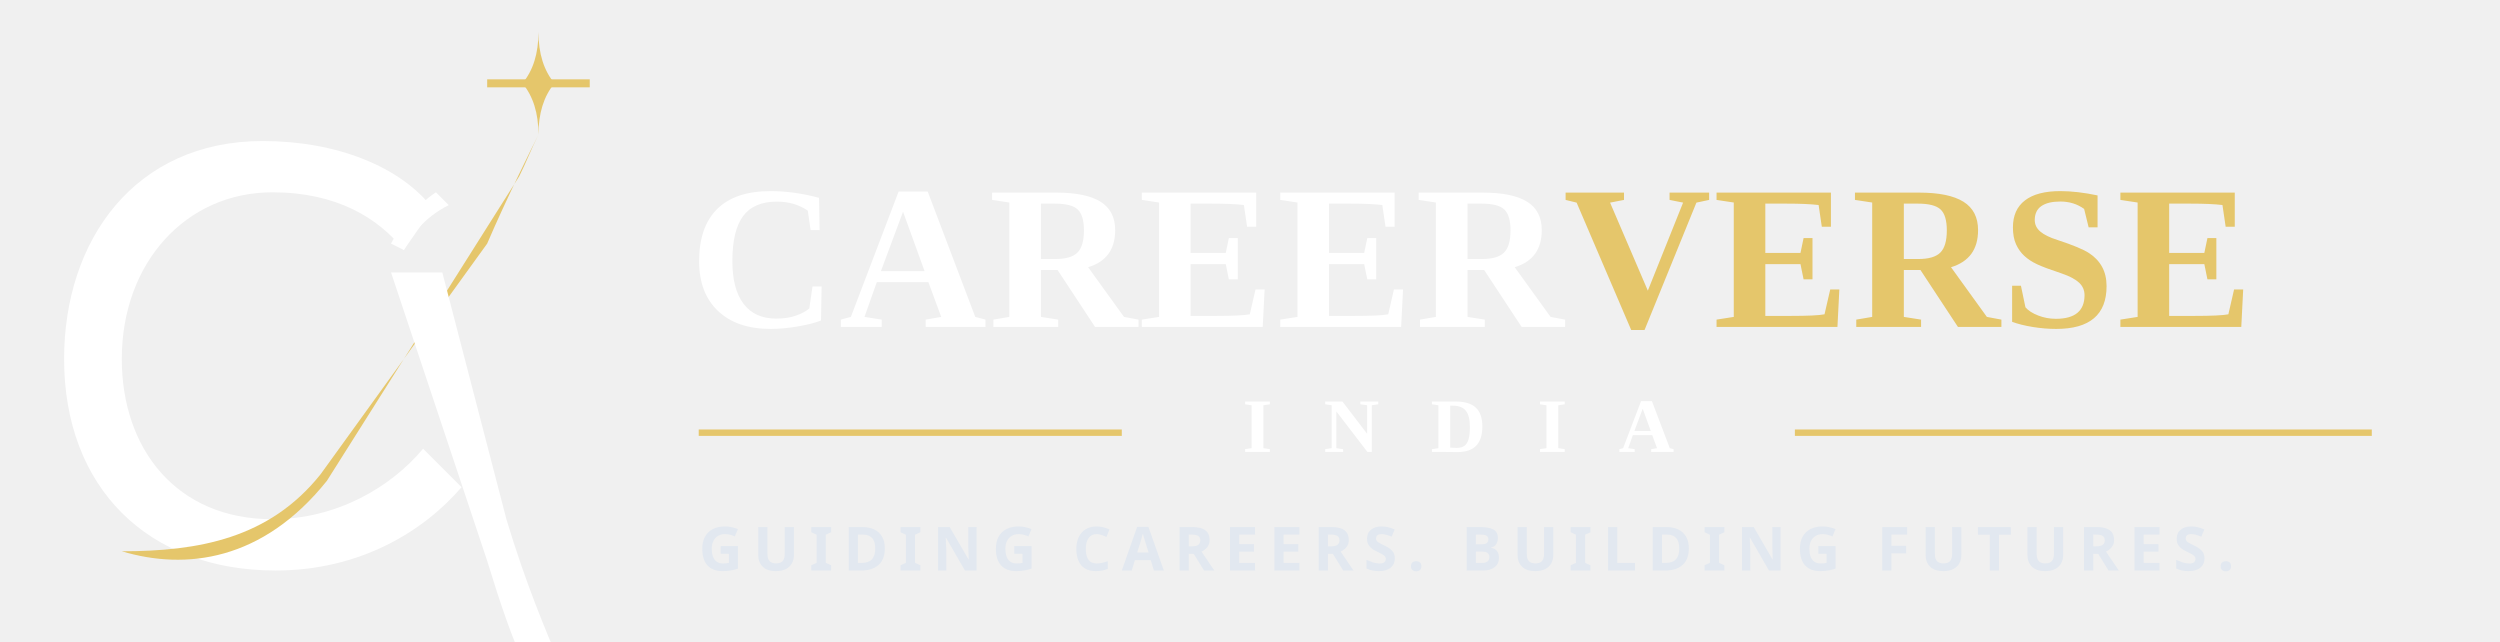
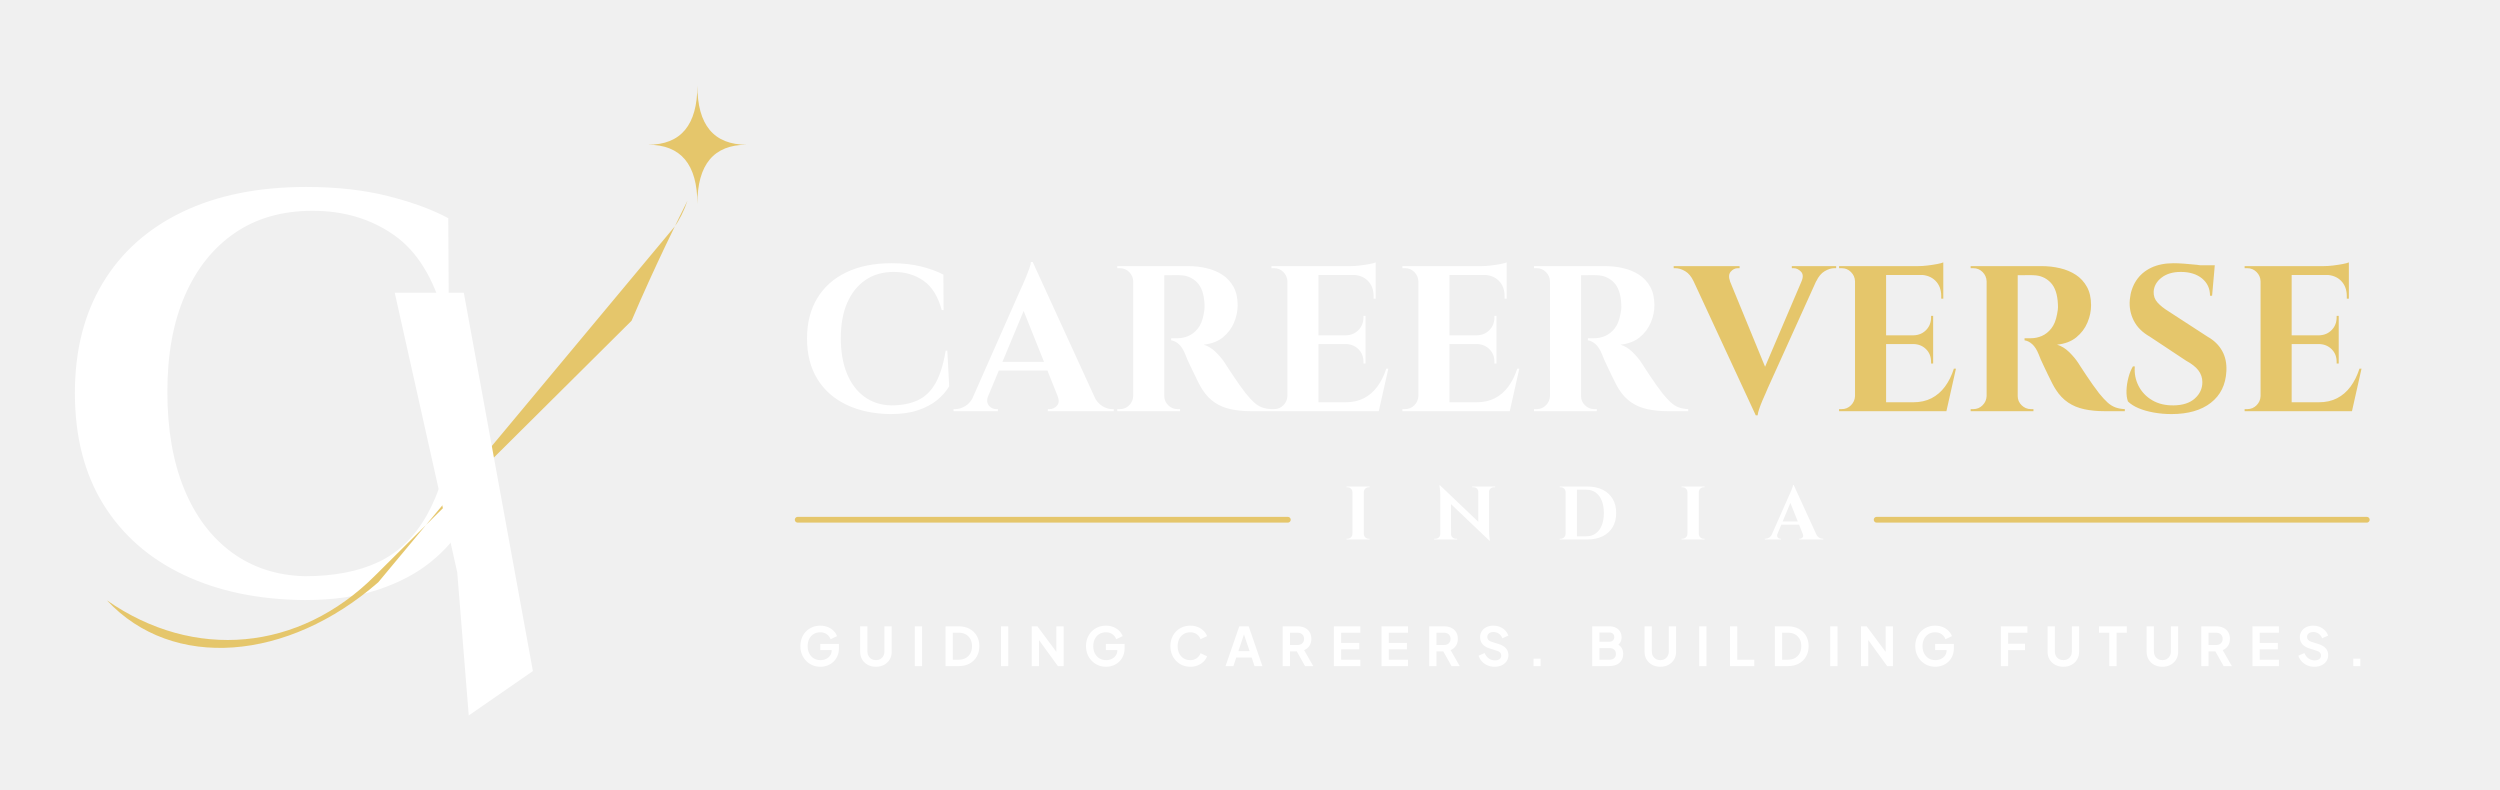
- <svg xmlns="http://www.w3.org/2000/svg" viewBox="0 0 780 200" fill="none">
-   <g transform="translate(10, 10)">
-     <path d="M 125 55 C 115 42, 95 34, 72 34 C 32 34, 10 65, 10 102 C 10 142, 36 168, 76 168 C 102 168, 122 156, 134 142 L 122 130 C 112 142, 95 152, 75 152 C 45 152, 28 130, 28 102 C 28 72, 48 50, 75 50 C 95 50, 108 58, 116 68 Z" fill="#FFFFFF" />
-     <path d="M 116 68 C 118 64, 122 58, 130 54 L 126 50 C 120 54, 115 60, 112 66 Z" fill="#FFFFFF" />
-     <path d="M 28 162 C 48 168, 72 165, 92 140 L 152 45 C 154 41, 156 36, 158 32 C 156 36, 148 52, 142 66 L 90 138 C 74 158, 52 162, 28 162 Z" fill="#E5C66B" />
-     <path d="M 112 75 L 142 165 C 146 178, 150 190, 154 198 L 165 198 C 160 186, 154 172, 148 152 L 128 75 Z" fill="#FFFFFF" />
-     <path d="M 158 32 Q 158 22 163 16 Q 158 10 158 0 Q 158 10 153 16 Q 158 22 158 32 Z" fill="#E5C66B" />
-     <path d="M 142 16 Q 152 16 158 16 Q 164 16 174 16 Q 164 16 158 16 Q 152 16 142 16 Z" stroke="#E5C66B" stroke-width="2.5" stroke-linecap="round" />
+ <svg xmlns="http://www.w3.org/2000/svg" viewBox="0 0 1520 480" width="100%" height="100%" fill="none">
+   <g id="cv-monogram">
+     <path d="M276.33 259.26L279.09 259.26L282.20 318.60Q274.61 331.37 261.84 341.71Q249.08 352.06 230.10 358.45Q211.13 364.83 185.25 364.83Q143.16 364.49 111.59 349.48Q80.03 334.47 62.78 306.52Q45.53 278.58 45.53 238.90Q45.53 200.26 62.43 172.15Q79.34 144.03 110.90 128.85Q142.47 113.67 186.29 113.67Q213.89 113.67 235.79 119.19Q257.70 124.71 272.54 132.64L272.88 191.64L269.78 191.64Q260.46 157.48 239.42 142.82Q218.37 128.16 190.08 128.16Q162.48 128.16 142.81 141.61Q123.15 155.07 112.46 179.56Q101.76 204.06 101.76 238.21Q101.76 272.37 111.94 297.21Q122.12 322.05 140.92 335.85Q159.72 349.65 185.25 350.34Q211.82 350.34 230.10 341.71Q248.39 333.09 259.60 313.08Q270.81 293.07 276.33 259.26" fill="#FFFFFF" />
+     <path d="M 65 365 C 105 408 175 402 230 354 L 410 138 C 413 134 416 128 418 122 C 414 130 398 162 384 195 L 228 350 C 182 396 118 402 65 365 Z" fill="#E5C66B" />
+     <path d="M 240 178 L 278 348 L 285 435 L 324 408 L 282 178 Z" fill="#FFFFFF" />
+     <path d="M 424 52 Q 424 88 454 88 Q 424 88 424 124 Q 424 88 394 88 Q 424 88 424 52 Z" fill="#E5C66B" />
  </g>
-   <text x="215" y="102" font-family="'Cinzel', 'Playfair Display', 'Times New Roman', serif" font-size="64" font-weight="700" letter-spacing="0.5" fill="#FFFFFF">
-     CAREER<tspan fill="#E5C66B">VERSE</tspan>
-   </text>
-   <line x1="218" y1="135" x2="350" y2="135" stroke="#E5C66B" stroke-width="2" />
-   <text x="455" y="141" text-anchor="middle" font-family="'Cinzel', 'Times New Roman', serif" font-size="24" font-weight="700" letter-spacing="16" fill="#FFFFFF">
-     INDIA
-   </text>
-   <line x1="560" y1="135" x2="740" y2="135" stroke="#E5C66B" stroke-width="2" />
-   <text x="218" y="178" font-family="'Plus Jakarta Sans', 'Outfit', sans-serif" font-size="19" font-weight="700" letter-spacing="3.2" fill="#E2E8F0">
-     GUIDING CAREERS. BUILDING FUTURES.
-   </text>
+   <g id="brand-typography">
+     <path d="M574.96 213.21L575.97 213.21L577.11 234.88Q574.33 239.54 569.67 243.32Q565.01 247.10 558.08 249.43Q551.15 251.76 541.70 251.76Q526.33 251.64 514.80 246.16Q503.27 240.68 496.97 230.47Q490.67 220.26 490.67 205.77Q490.67 191.66 496.84 181.39Q503.02 171.12 514.55 165.58Q526.08 160.04 542.08 160.04Q552.16 160.04 560.16 162.05Q568.16 164.07 573.58 166.97L573.70 188.51L572.57 188.51Q569.17 176.04 561.48 170.68Q553.80 165.33 543.46 165.33Q533.38 165.33 526.20 170.24Q519.02 175.16 515.11 184.10Q511.21 193.05 511.21 205.52Q511.21 218 514.92 227.07Q518.64 236.14 525.51 241.18Q532.38 246.22 541.70 246.47Q551.40 246.47 558.08 243.32Q564.76 240.17 568.85 232.86Q572.95 225.56 574.96 213.21M620.20 183.60L627.88 159.28L669.09 249.24L646.41 249.24L620.20 183.60M591.97 240.80L600.79 240.80Q599.79 243.32 600.42 245.09Q601.05 246.85 602.56 247.79Q604.07 248.74 605.58 248.74L606.72 248.74L606.72 250L579.75 250L579.75 248.74Q579.75 248.74 580.32 248.74Q580.89 248.74 580.89 248.74Q583.78 248.74 586.87 246.91Q589.96 245.09 591.97 240.80M626.75 159.28L627.88 159.28L628.39 174.65L597.14 249.62L587.94 249.62L620.58 175.79Q620.95 175.03 621.90 172.95Q622.84 170.87 623.91 168.23Q624.99 165.58 625.87 163.12Q626.75 160.67 626.75 159.28M604.07 220.01L641.11 220.01L641.11 225.30L604.07 225.30L604.07 220.01M643 240.80L665.05 240.80Q667.20 245.09 670.22 246.91Q673.24 248.74 676.14 248.74Q676.14 248.74 676.65 248.74Q677.15 248.74 677.15 248.74L677.15 250L637.08 250L637.08 248.74L638.22 248.74Q640.74 248.74 642.63 246.66Q644.52 244.58 643 240.80M706.26 161.80L722.51 161.80Q728.18 161.80 733.60 163.06Q739.02 164.32 743.24 167.09Q747.46 169.86 749.98 174.40Q752.50 178.94 752.50 185.61Q752.50 190.91 750.29 196.13Q748.09 201.36 743.55 205.08Q739.02 208.80 731.83 209.55Q735.87 210.81 739.20 214.09Q742.54 217.37 744.69 220.64Q744.81 220.89 746.13 222.91Q747.46 224.93 749.41 227.89Q751.36 230.85 753.51 233.87Q755.65 236.90 757.41 239.16Q760.18 242.57 762.45 244.65Q764.72 246.72 767.24 247.67Q769.76 248.61 773.04 248.74L773.04 250L760.69 250Q753.88 250 748.34 248.80Q742.80 247.61 738.51 244.71Q734.23 241.81 731.08 236.90Q730.07 235.38 728.87 233.05Q727.68 230.72 726.42 228.08Q725.16 225.43 723.96 222.97Q722.76 220.52 721.88 218.50Q721 216.48 720.62 215.35Q718.98 211.32 716.78 209.30Q714.57 207.29 712.05 206.91L712.05 205.65Q712.43 205.65 713.56 205.65Q714.70 205.65 715.96 205.65Q719.36 205.65 722.57 204.26Q725.79 202.88 728.31 199.73Q730.83 196.58 731.83 191.03Q732.09 189.90 732.27 188.39Q732.46 186.87 732.34 184.98Q731.96 175.91 727.80 171.69Q723.64 167.47 717.47 167.34Q715.71 167.22 713.63 167.28Q711.55 167.34 709.85 167.34Q708.15 167.34 707.52 167.34Q707.52 167.22 707.20 165.89Q706.89 164.57 706.57 163.19Q706.26 161.80 706.26 161.80M688.99 161.80L707.89 161.80L707.89 250L688.99 250L688.99 161.80M688.99 240.80L689.37 240.80L689.37 250L679.29 250L679.29 248.74Q679.42 248.74 680.11 248.74Q680.80 248.74 680.93 248.74Q684.21 248.74 686.54 246.41Q688.87 244.08 688.99 240.80M689.37 161.80L689.37 171L688.99 171Q688.87 167.72 686.54 165.39Q684.21 163.06 680.93 163.06Q680.80 163.06 680.11 163.06Q679.42 163.06 679.29 163.06L679.29 161.80L689.37 161.80M707.52 250L707.52 240.80L707.89 240.80Q707.89 244.08 710.29 246.41Q712.68 248.74 715.96 248.74Q716.21 248.74 716.84 248.74Q717.47 248.74 717.47 248.74L717.47 250L707.52 250M782.74 161.80L801.64 161.80L801.64 250L782.74 250L782.74 161.80M801.26 244.58L834.90 244.58L837.93 250L801.26 250L801.26 244.58M801.26 203.88L830.24 203.88L830.24 209.18L801.26 209.18L801.26 203.88M801.26 161.80L836.41 161.80L836.41 167.22L801.26 167.22L801.26 161.80M842.84 224.17L844.10 224.17L838.30 250L813.61 250L818.14 244.58Q824.44 244.58 829.23 242.13Q834.02 239.67 837.42 235.07Q840.82 230.47 842.84 224.17M818.27 208.92L830.24 208.92L830.24 221.02L828.98 221.02L828.98 220.01Q828.98 215.35 825.96 212.33Q822.93 209.30 818.27 209.18L818.27 208.92M828.98 192.04L830.24 192.04L830.24 204.14L818.27 204.14L818.27 203.88Q822.93 203.76 825.96 200.67Q828.98 197.58 828.98 192.92L828.98 192.04M822.30 166.84L836.41 166.84L836.41 181.58L835.15 181.58L835.15 180.07Q835.15 174.27 831.69 170.75Q828.22 167.22 822.30 167.09L822.30 166.84M836.41 159.53L836.41 163.19L821.04 161.80Q823.81 161.80 826.90 161.42Q829.99 161.04 832.63 160.54Q835.28 160.04 836.41 159.53M782.74 240.80L783.12 240.80L783.12 250L773.04 250L773.04 248.74Q773.04 248.74 773.85 248.74Q774.67 248.74 774.67 248.74Q777.95 248.74 780.28 246.41Q782.61 244.08 782.74 240.80M783.12 161.80L783.12 171L782.74 171Q782.61 167.72 780.28 165.39Q777.95 163.06 774.67 163.06Q774.67 163.06 773.85 163.06Q773.04 163.06 773.04 163.06L773.04 161.80L783.12 161.80M862.37 161.80L881.27 161.80L881.27 250L862.37 250L862.37 161.80M880.89 244.58L914.53 244.58L917.56 250L880.89 250L880.89 244.58M880.89 203.88L909.87 203.88L909.87 209.18L880.89 209.18L880.89 203.88M880.89 161.80L916.05 161.80L916.05 167.22L880.89 167.22L880.89 161.80M922.47 224.17L923.73 224.17L917.94 250L893.24 250L897.78 244.58Q904.08 244.58 908.86 242.13Q913.65 239.67 917.05 235.07Q920.46 230.47 922.47 224.17M897.90 208.92L909.87 208.92L909.87 221.02L908.61 221.02L908.61 220.01Q908.61 215.35 905.59 212.33Q902.56 209.30 897.90 209.18L897.90 208.92M908.61 192.04L909.87 192.04L909.87 204.14L897.90 204.14L897.90 203.88Q902.56 203.76 905.59 200.67Q908.61 197.58 908.61 192.92L908.61 192.04M901.93 166.84L916.05 166.84L916.05 181.58L914.79 181.58L914.79 180.07Q914.79 174.27 911.32 170.75Q907.86 167.22 901.93 167.09L901.93 166.84M916.05 159.53L916.05 163.19L900.67 161.80Q903.45 161.80 906.53 161.42Q909.62 161.04 912.27 160.54Q914.91 160.04 916.05 159.53M862.37 240.80L862.75 240.80L862.75 250L852.67 250L852.67 248.74Q852.67 248.74 853.49 248.74Q854.31 248.74 854.31 248.74Q857.58 248.74 859.91 246.41Q862.24 244.08 862.37 240.80M862.75 161.80L862.75 171L862.37 171Q862.24 167.72 859.91 165.39Q857.58 163.06 854.31 163.06Q854.31 163.06 853.49 163.06Q852.67 163.06 852.67 163.06L852.67 161.80L862.75 161.80M959.64 161.80L975.90 161.80Q981.57 161.80 986.98 163.06Q992.40 164.32 996.62 167.09Q1000.84 169.86 1003.36 174.40Q1005.88 178.94 1005.88 185.61Q1005.88 190.91 1003.68 196.13Q1001.47 201.36 996.94 205.08Q992.40 208.80 985.22 209.55Q989.25 210.81 992.59 214.09Q995.93 217.37 998.07 220.64Q998.20 220.89 999.52 222.91Q1000.84 224.93 1002.80 227.89Q1004.75 230.85 1006.89 233.87Q1009.03 236.90 1010.80 239.16Q1013.57 242.57 1015.84 244.65Q1018.11 246.72 1020.63 247.67Q1023.15 248.61 1026.42 248.74L1026.42 250L1014.07 250Q1007.27 250 1001.73 248.80Q996.18 247.61 991.90 244.71Q987.61 241.81 984.46 236.90Q983.46 235.38 982.26 233.05Q981.06 230.72 979.80 228.08Q978.54 225.43 977.35 222.97Q976.15 220.52 975.27 218.50Q974.38 216.48 974.01 215.35Q972.37 211.32 970.16 209.30Q967.96 207.29 965.44 206.91L965.44 205.65Q965.82 205.65 966.95 205.65Q968.08 205.65 969.34 205.65Q972.75 205.65 975.96 204.26Q979.17 202.88 981.69 199.73Q984.21 196.58 985.22 191.03Q985.47 189.90 985.66 188.39Q985.85 186.87 985.72 184.98Q985.35 175.91 981.19 171.69Q977.03 167.47 970.86 167.34Q969.09 167.22 967.01 167.28Q964.93 167.34 963.23 167.34Q961.53 167.34 960.90 167.34Q960.90 167.22 960.59 165.89Q960.27 164.57 959.96 163.19Q959.64 161.80 959.64 161.80M942.38 161.80L961.28 161.80L961.28 250L942.38 250L942.38 161.80M942.38 240.80L942.76 240.80L942.76 250L932.68 250L932.68 248.74Q932.80 248.74 933.50 248.74Q934.19 248.74 934.32 248.74Q937.59 248.74 939.92 246.41Q942.25 244.08 942.38 240.80M942.76 161.80L942.76 171L942.38 171Q942.25 167.72 939.92 165.39Q937.59 163.06 934.32 163.06Q934.19 163.06 933.50 163.06Q932.80 163.06 932.68 163.06L932.68 161.80L942.76 161.80M960.90 250L960.90 240.80L961.28 240.80Q961.28 244.08 963.67 246.41Q966.07 248.74 969.34 248.74Q969.60 248.74 970.23 248.74Q970.86 248.74 970.86 248.74L970.86 250" fill="#FFFFFF" />
+     <path d="M1075.31 228.20L1067.50 252.52L1025.79 162.56L1048.35 162.56L1075.31 228.20M1068.63 252.52L1067.50 252.52L1067.12 237.15L1099.12 162.18L1108.20 162.18L1074.81 236.01Q1074.55 236.77 1073.61 238.85Q1072.66 240.93 1071.53 243.57Q1070.40 246.22 1069.58 248.68Q1068.76 251.13 1068.63 252.52M1104.29 171L1095.34 171Q1096.98 167.22 1094.97 165.14Q1092.95 163.06 1090.56 163.06L1089.42 163.06L1089.42 161.80L1116.39 161.80L1116.39 163.06Q1116.39 163.06 1115.82 163.06Q1115.25 163.06 1115.25 163.06Q1112.48 163.06 1109.39 164.89Q1106.31 166.71 1104.29 171M1051.87 171L1029.70 171Q1027.68 166.71 1024.60 164.89Q1021.51 163.06 1018.61 163.06Q1018.61 163.06 1018.11 163.06Q1017.60 163.06 1017.60 163.06L1017.60 161.80L1057.67 161.80L1057.67 163.06L1056.54 163.06Q1054.14 163.06 1052.32 165.14Q1050.49 167.22 1051.87 171M1127.85 161.80L1146.75 161.80L1146.75 250L1127.85 250L1127.85 161.80M1146.37 244.58L1180.02 244.58L1183.04 250L1146.37 250L1146.37 244.58M1146.37 203.88L1175.35 203.88L1175.35 209.18L1146.37 209.18L1146.37 203.88M1146.37 161.80L1181.53 161.80L1181.53 167.22L1146.37 167.22L1146.37 161.80M1187.95 224.17L1189.21 224.17L1183.42 250L1158.72 250L1163.26 244.58Q1169.56 244.58 1174.35 242.13Q1179.13 239.67 1182.54 235.07Q1185.94 230.47 1187.95 224.17M1163.38 208.92L1175.35 208.92L1175.35 221.02L1174.09 221.02L1174.09 220.01Q1174.09 215.35 1171.07 212.33Q1168.05 209.30 1163.38 209.18L1163.38 208.92M1174.09 192.04L1175.35 192.04L1175.35 204.14L1163.38 204.14L1163.38 203.88Q1168.05 203.76 1171.07 200.67Q1174.09 197.58 1174.09 192.92L1174.09 192.04M1167.42 166.84L1181.53 166.84L1181.53 181.58L1180.27 181.58L1180.27 180.07Q1180.27 174.27 1176.80 170.75Q1173.34 167.22 1167.42 167.09L1167.42 166.84M1181.53 159.53L1181.53 163.19L1166.16 161.80Q1168.93 161.80 1172.01 161.42Q1175.10 161.04 1177.75 160.54Q1180.39 160.04 1181.53 159.53M1127.85 240.80L1128.23 240.80L1128.23 250L1118.15 250L1118.15 248.74Q1118.15 248.74 1118.97 248.74Q1119.79 248.74 1119.79 248.74Q1123.06 248.74 1125.39 246.41Q1127.73 244.08 1127.85 240.80M1128.23 161.80L1128.23 171L1127.85 171Q1127.73 167.72 1125.39 165.39Q1123.06 163.06 1119.79 163.06Q1119.79 163.06 1118.97 163.06Q1118.15 163.06 1118.15 163.06L1118.15 161.80L1128.23 161.80M1225.12 161.80L1241.38 161.80Q1247.05 161.80 1252.47 163.06Q1257.88 164.32 1262.11 167.09Q1266.33 169.86 1268.85 174.40Q1271.37 178.94 1271.37 185.61Q1271.37 190.91 1269.16 196.13Q1266.96 201.36 1262.42 205.08Q1257.88 208.80 1250.70 209.55Q1254.73 210.81 1258.07 214.09Q1261.41 217.37 1263.55 220.64Q1263.68 220.89 1265 222.91Q1266.33 224.93 1268.28 227.89Q1270.23 230.85 1272.37 233.87Q1274.52 236.90 1276.28 239.16Q1279.05 242.57 1281.32 244.65Q1283.59 246.72 1286.11 247.67Q1288.63 248.61 1291.90 248.74L1291.90 250L1279.56 250Q1272.75 250 1267.21 248.80Q1261.66 247.61 1257.38 244.71Q1253.10 241.81 1249.95 236.90Q1248.94 235.38 1247.74 233.05Q1246.54 230.72 1245.28 228.08Q1244.02 225.43 1242.83 222.97Q1241.63 220.52 1240.75 218.50Q1239.87 216.48 1239.49 215.35Q1237.85 211.32 1235.64 209.30Q1233.44 207.29 1230.92 206.91L1230.92 205.65Q1231.30 205.65 1232.43 205.65Q1233.57 205.65 1234.83 205.65Q1238.23 205.65 1241.44 204.26Q1244.65 202.88 1247.17 199.73Q1249.69 196.58 1250.70 191.03Q1250.95 189.90 1251.14 188.39Q1251.33 186.87 1251.21 184.98Q1250.83 175.91 1246.67 171.69Q1242.51 167.47 1236.34 167.34Q1234.57 167.22 1232.50 167.28Q1230.42 167.34 1228.71 167.34Q1227.01 167.34 1226.38 167.34Q1226.38 167.22 1226.07 165.89Q1225.75 164.57 1225.44 163.19Q1225.12 161.80 1225.12 161.80M1207.86 161.80L1226.76 161.80L1226.76 250L1207.86 250L1207.86 161.80M1207.86 240.80L1208.24 240.80L1208.24 250L1198.16 250L1198.16 248.74Q1198.29 248.74 1198.98 248.74Q1199.67 248.74 1199.80 248.74Q1203.07 248.74 1205.40 246.41Q1207.74 244.08 1207.86 240.80M1208.24 161.80L1208.24 171L1207.86 171Q1207.74 167.72 1205.40 165.39Q1203.07 163.06 1199.80 163.06Q1199.67 163.06 1198.98 163.06Q1198.29 163.06 1198.16 163.06L1198.16 161.80L1208.24 161.80M1226.38 250L1226.38 240.80L1226.76 240.80Q1226.76 244.08 1229.16 246.41Q1231.55 248.74 1234.83 248.74Q1235.08 248.74 1235.71 248.74Q1236.34 248.74 1236.34 248.74L1236.34 250L1226.38 250M1321.51 160.04Q1324.03 160.04 1327.75 160.29Q1331.47 160.54 1335.44 160.98Q1339.41 161.42 1342.37 161.86Q1345.33 162.30 1346.46 162.81L1344.95 179.82L1343.69 179.82Q1343.69 173.27 1338.84 169.30Q1333.99 165.33 1325.92 165.33Q1318.62 165.33 1314.14 168.86Q1309.67 172.38 1309.42 177.42Q1309.29 181.20 1311.81 183.98Q1314.33 186.75 1318.24 189.14L1342.30 204.77Q1348.10 208.04 1351.06 213.33Q1354.02 218.63 1353.64 225.68Q1353.01 238.03 1344.19 244.90Q1335.37 251.76 1320.25 251.76Q1314.71 251.76 1309.48 250.82Q1304.25 249.87 1300.22 248.17Q1296.19 246.47 1293.79 244.08Q1292.79 241.31 1292.91 237.40Q1293.04 233.49 1294.11 229.46Q1295.18 225.43 1296.82 222.78L1297.95 222.78Q1297.45 229.21 1300.28 234.69Q1303.12 240.17 1308.60 243.38Q1314.08 246.60 1321.64 246.47Q1329.96 246.35 1334.49 242.25Q1339.03 238.16 1339.03 232.36Q1339.03 228.45 1336.70 225.30Q1334.37 222.15 1329.07 219.26L1307.02 204.64Q1300.35 200.86 1297.32 194.94Q1294.30 189.02 1294.93 182.09Q1295.56 175.53 1298.83 170.56Q1302.11 165.58 1307.84 162.81Q1313.58 160.04 1321.51 160.04M1331.47 161.30L1346.59 161.30L1346.34 163.94L1331.47 163.94L1331.47 161.30M1374.43 161.80L1393.33 161.80L1393.33 250L1374.43 250L1374.43 161.80M1392.96 244.58L1426.60 244.58L1429.62 250L1392.96 250L1392.96 244.58M1392.96 203.88L1421.94 203.88L1421.94 209.18L1392.96 209.18L1392.96 203.88M1392.96 161.80L1428.11 161.80L1428.11 167.22L1392.96 167.22L1392.96 161.80M1434.54 224.17L1435.80 224.17L1430 250L1405.30 250L1409.84 244.58Q1416.14 244.58 1420.93 242.13Q1425.72 239.67 1429.12 235.07Q1432.52 230.47 1434.54 224.17M1409.97 208.92L1421.94 208.92L1421.94 221.02L1420.68 221.02L1420.68 220.01Q1420.68 215.35 1417.65 212.33Q1414.63 209.30 1409.97 209.18L1409.97 208.92M1420.68 192.04L1421.94 192.04L1421.94 204.14L1409.97 204.14L1409.97 203.88Q1414.63 203.76 1417.65 200.67Q1420.68 197.58 1420.68 192.92L1420.68 192.04M1414 166.84L1428.11 166.84L1428.11 181.58L1426.85 181.58L1426.85 180.07Q1426.85 174.27 1423.38 170.75Q1419.92 167.22 1414 167.09L1414 166.84M1428.11 159.53L1428.11 163.19L1412.74 161.80Q1415.51 161.80 1418.60 161.42Q1421.68 161.04 1424.33 160.54Q1426.98 160.04 1428.11 159.53M1374.43 240.80L1374.81 240.80L1374.81 250L1364.73 250L1364.73 248.74Q1364.73 248.74 1365.55 248.74Q1366.37 248.74 1366.37 248.74Q1369.65 248.74 1371.98 246.41Q1374.31 244.08 1374.43 240.80M1374.81 161.80L1374.81 171L1374.43 171Q1374.31 167.72 1371.98 165.39Q1369.65 163.06 1366.37 163.06Q1366.37 163.06 1365.55 163.06Q1364.73 163.06 1364.73 163.06L1364.73 161.80" fill="#E5C66B" />
+     <line x1="485" y1="316" x2="783" y2="316" stroke="#E5C66B" stroke-width="3.5" stroke-linecap="round" />
+     <path d="M822.28 295.80L829.18 295.80L829.18 328L822.28 328L822.28 295.80M822.28 324.64L822.42 324.64L822.42 328L818.74 328L818.74 327.54Q818.74 327.54 819.04 327.54Q819.33 327.54 819.33 327.54Q820.53 327.54 821.38 326.69Q822.23 325.84 822.28 324.64M822.42 295.80L822.42 299.16L822.28 299.16Q822.23 297.96 821.38 297.11Q820.53 296.26 819.33 296.26Q819.33 296.26 819.04 296.26Q818.74 296.26 818.74 296.26L818.74 295.80L822.42 295.80M829.04 328L829.04 324.64L829.18 324.64Q829.22 325.84 830.08 326.69Q830.93 327.54 832.12 327.54Q832.12 327.54 832.40 327.54Q832.67 327.54 832.72 327.54L832.72 328L829.04 328M829.18 299.16L829.04 299.16L829.04 295.80L832.72 295.80L832.72 296.26Q832.67 296.26 832.40 296.26Q832.12 296.26 832.12 296.26Q830.93 296.26 830.08 297.11Q829.22 297.96 829.18 299.16M876.13 300.72L875.57 295.11L904.92 323.08L905.47 328.64L876.13 300.72M875.67 324.73L875.80 324.73L875.80 328L871.99 328L871.99 327.54Q871.99 327.54 872.40 327.54Q872.81 327.54 872.86 327.54Q874.01 327.54 874.84 326.71Q875.67 325.88 875.67 324.73M882.11 324.73L882.24 324.73Q882.24 325.88 883.07 326.71Q883.90 327.54 885.05 327.54Q885.10 327.54 885.51 327.54Q885.92 327.54 885.92 327.54L885.92 328L882.11 328L882.11 324.73M875.11 295.11L875.57 295.11L882.20 302.15L882.24 328L875.67 328L875.67 300.86Q875.67 298.28 875.39 296.70Q875.11 295.11 875.11 295.11M898.80 295.80L905.34 295.80L905.34 322.76Q905.34 324.46 905.47 325.81Q905.61 327.17 905.75 327.91Q905.89 328.64 905.89 328.64L905.47 328.64L898.80 321.19L898.80 295.80M905.20 295.80L909.02 295.80L909.02 296.26Q909.02 296.26 908.60 296.26Q908.19 296.26 908.19 296.26Q907.04 296.26 906.21 297.06Q905.38 297.87 905.34 299.07L905.20 299.07L905.20 295.80M895.08 296.26L895.08 295.80L898.90 295.80L898.90 299.07L898.80 299.07Q898.76 297.87 897.95 297.06Q897.15 296.26 895.95 296.26Q895.95 296.26 895.54 296.26Q895.12 296.26 895.08 296.26M953.57 295.80L965.03 295.80Q970.45 295.80 974.41 297.75Q978.37 299.71 980.51 303.32Q982.64 306.93 982.64 311.90Q982.64 316.87 980.51 320.48Q978.37 324.09 974.41 326.05Q970.45 328 965.03 328L954.08 328L954.03 326.07Q955.37 326.07 956.82 326.07Q958.26 326.07 959.64 326.07Q961.02 326.07 962.11 326.07Q963.19 326.07 963.83 326.07Q964.47 326.07 964.47 326.07Q967.79 326.07 970.18 324.34Q972.57 322.62 973.86 319.44Q975.15 316.27 975.15 311.90Q975.15 307.53 973.86 304.36Q972.57 301.18 970.18 299.46Q967.79 297.73 964.47 297.73Q964.47 297.73 963.81 297.73Q963.14 297.73 961.99 297.73Q960.84 297.73 959.41 297.73Q957.99 297.73 956.47 297.73Q954.95 297.73 953.57 297.73L953.57 295.80M951.87 295.80L958.77 295.80L958.77 328L951.87 328L951.87 295.80M951.87 324.64L952.01 324.64L952.01 328L948.33 328L948.33 327.54Q948.33 327.54 948.63 327.54Q948.93 327.54 948.93 327.54Q950.12 327.54 950.97 326.69Q951.82 325.84 951.87 324.64M952.01 295.80L952.01 299.16L951.87 299.16Q951.87 297.96 951 297.11Q950.12 296.26 948.93 296.26Q948.93 296.26 948.65 296.26Q948.37 296.26 948.37 296.26L948.33 295.80L952.01 295.80M1025.96 295.80L1032.86 295.80L1032.86 328L1025.96 328L1025.96 295.80M1025.96 324.64L1026.10 324.64L1026.10 328L1022.42 328L1022.42 327.54Q1022.42 327.54 1022.72 327.54Q1023.01 327.54 1023.01 327.54Q1024.21 327.54 1025.06 326.69Q1025.91 325.84 1025.96 324.64M1026.10 295.80L1026.10 299.16L1025.96 299.16Q1025.91 297.96 1025.06 297.11Q1024.21 296.26 1023.01 296.26Q1023.01 296.26 1022.72 296.26Q1022.42 296.26 1022.42 296.26L1022.42 295.80L1026.10 295.80M1032.72 328L1032.72 324.64L1032.86 324.64Q1032.90 325.84 1033.76 326.69Q1034.61 327.54 1035.80 327.54Q1035.80 327.54 1036.08 327.54Q1036.35 327.54 1036.40 327.54L1036.40 328L1032.72 328M1032.86 299.16L1032.72 299.16L1032.72 295.80L1036.40 295.80L1036.40 296.26Q1036.35 296.26 1036.08 296.26Q1035.80 296.26 1035.80 296.26Q1034.61 296.26 1033.76 297.11Q1032.90 297.96 1032.86 299.16M1087.76 303.76L1090.57 294.88L1105.61 327.72L1097.33 327.72L1087.76 303.76M1077.46 324.64L1080.68 324.64Q1080.31 325.56 1080.54 326.21Q1080.77 326.85 1081.32 327.19Q1081.88 327.54 1082.43 327.54L1082.84 327.54L1082.84 328L1073 328L1073 327.54Q1073 327.54 1073.21 327.54Q1073.41 327.54 1073.41 327.54Q1074.47 327.54 1075.60 326.87Q1076.72 326.21 1077.46 324.64M1090.16 294.88L1090.57 294.88L1090.75 300.49L1079.35 327.86L1075.99 327.86L1087.90 300.91Q1088.04 300.63 1088.38 299.87Q1088.73 299.11 1089.12 298.15Q1089.51 297.18 1089.83 296.28Q1090.16 295.39 1090.16 294.88M1081.88 317.05L1095.40 317.05L1095.40 318.98L1081.88 318.98L1081.88 317.05M1096.09 324.64L1104.14 324.64Q1104.92 326.21 1106.03 326.87Q1107.13 327.54 1108.19 327.54Q1108.19 327.54 1108.37 327.54Q1108.56 327.54 1108.56 327.54L1108.56 328L1093.93 328L1093.93 327.54L1094.34 327.54Q1095.26 327.54 1095.95 326.78Q1096.64 326.02 1096.09 324.64" fill="#FFFFFF" />
+     <line x1="1141" y1="316" x2="1439" y2="316" stroke="#E5C66B" stroke-width="3.5" stroke-linecap="round" />
+     <path d="M498.81 405.39Q496.21 405.39 494 404.45Q491.79 403.50 490.13 401.81Q488.48 400.13 487.55 397.85Q486.63 395.57 486.63 392.88Q486.63 390.18 487.52 387.89Q488.41 385.60 490.05 383.92Q491.69 382.25 493.90 381.32Q496.12 380.40 498.71 380.40Q501.31 380.40 503.38 381.27Q505.44 382.15 506.87 383.60Q508.30 385.05 508.92 386.77L504.99 388.65Q504.31 386.77 502.68 385.60Q501.06 384.43 498.71 384.43Q496.44 384.43 494.70 385.50Q492.96 386.57 492 388.46Q491.05 390.34 491.05 392.88Q491.05 395.41 492.04 397.31Q493.03 399.21 494.78 400.29Q496.54 401.36 498.81 401.36Q500.67 401.36 502.23 400.63Q503.79 399.90 504.73 398.55Q505.67 397.20 505.67 395.35L505.67 393.50L507.69 395.25L498.71 395.25L498.71 391.51L510.09 391.51L510.09 393.95Q510.09 396.75 509.15 398.89Q508.20 401.04 506.60 402.48Q504.99 403.93 502.97 404.66Q500.96 405.39 498.81 405.39M532.56 405.39Q529.77 405.39 527.61 404.22Q525.44 403.05 524.21 401Q522.97 398.95 522.97 396.36L522.97 380.79L527.39 380.79L527.39 396.13Q527.39 397.62 528.06 398.82Q528.73 400.03 529.90 400.69Q531.07 401.36 532.56 401.36Q534.09 401.36 535.24 400.69Q536.40 400.03 537.06 398.82Q537.73 397.62 537.73 396.13L537.73 380.79L542.15 380.79L542.15 396.36Q542.15 398.95 540.91 401Q539.68 403.05 537.52 404.22Q535.36 405.39 532.56 405.39M560.62 405L556.20 405L556.20 380.79L560.62 380.79L560.62 405M582.80 405L574.90 405L574.90 380.79L582.80 380.79Q586.64 380.79 589.48 382.33Q592.32 383.88 593.88 386.59Q595.44 389.30 595.44 392.88Q595.44 396.42 593.88 399.17Q592.32 401.91 589.48 403.46Q586.64 405 582.80 405M579.32 384.69L579.32 401.10L582.90 401.10Q585.37 401.10 587.17 400.08Q588.98 399.05 589.98 397.22Q590.99 395.38 590.99 392.88Q590.99 390.34 589.98 388.52Q588.98 386.70 587.17 385.69Q585.37 384.69 582.90 384.69L579.32 384.69M613.01 405L608.59 405L608.59 380.79L613.01 380.79L613.01 405M631.71 405L627.29 405L627.29 380.79L630.73 380.79L644.06 398.73L642.27 399.08L642.27 380.79L646.69 380.79L646.69 405L643.21 405L630.08 386.93L631.71 386.57L631.71 405M672.48 405.39Q669.88 405.39 667.67 404.45Q665.46 403.50 663.80 401.81Q662.14 400.13 661.22 397.85Q660.29 395.57 660.29 392.88Q660.29 390.18 661.18 387.89Q662.08 385.60 663.72 383.92Q665.36 382.25 667.57 381.32Q669.78 380.40 672.38 380.40Q674.98 380.40 677.04 381.27Q679.11 382.15 680.54 383.60Q681.97 385.05 682.59 386.77L678.65 388.65Q677.97 386.77 676.35 385.60Q674.72 384.43 672.38 384.43Q670.11 384.43 668.37 385.50Q666.63 386.57 665.67 388.46Q664.71 390.34 664.71 392.88Q664.71 395.41 665.70 397.31Q666.69 399.21 668.45 400.29Q670.20 401.36 672.48 401.36Q674.33 401.36 675.89 400.63Q677.45 399.90 678.39 398.55Q679.34 397.20 679.34 395.35L679.34 393.50L681.35 395.25L672.38 395.25L672.38 391.51L683.76 391.51L683.76 393.95Q683.76 396.75 682.81 398.89Q681.87 401.04 680.26 402.48Q678.65 403.93 676.64 404.66Q674.62 405.39 672.48 405.39M723.69 405.39Q721.09 405.39 718.90 404.45Q716.71 403.50 715.06 401.81Q713.42 400.13 712.51 397.85Q711.60 395.57 711.60 392.88Q711.60 390.18 712.50 387.89Q713.39 385.60 715.03 383.92Q716.67 382.25 718.88 381.32Q721.09 380.40 723.69 380.40Q726.29 380.40 728.36 381.27Q730.42 382.15 731.85 383.60Q733.28 385.05 733.90 386.77L729.93 388.62Q729.25 386.80 727.63 385.61Q726 384.43 723.69 384.43Q721.42 384.43 719.68 385.50Q717.94 386.57 716.98 388.46Q716.02 390.34 716.02 392.88Q716.02 395.41 716.98 397.31Q717.94 399.21 719.68 400.29Q721.42 401.36 723.69 401.36Q726 401.36 727.63 400.17Q729.25 398.99 729.93 397.17L733.90 399.02Q733.28 400.74 731.85 402.19Q730.42 403.63 728.36 404.51Q726.29 405.39 723.69 405.39M749.90 405L745.12 405L753.48 380.79L759.20 380.79L767.55 405L762.74 405L761.02 399.80L751.66 399.80L749.90 405M756.95 383.84L752.92 395.90L759.75 395.90L755.72 383.84L756.95 383.84M784.30 405L779.88 405L779.88 380.79L788.88 380.79Q791.35 380.79 793.25 381.68Q795.16 382.57 796.23 384.28Q797.30 385.99 797.30 388.43Q797.30 390.93 796.11 392.68Q794.93 394.44 792.91 395.28L798.47 405L793.47 405L787.52 394.37L790.38 396.06L784.30 396.06L784.30 405M784.30 384.69L784.30 392.16L788.95 392.16Q790.15 392.16 791.03 391.69Q791.91 391.22 792.39 390.38Q792.88 389.53 792.88 388.43Q792.88 387.29 792.39 386.46Q791.91 385.63 791.03 385.16Q790.15 384.69 788.95 384.69L784.30 384.69M827.08 405L811 405L811 380.79L827.08 380.79L827.08 384.69L815.42 384.69L815.42 390.89L826.43 390.89L826.43 394.80L815.42 394.80L815.42 401.10L827.08 401.10L827.08 405M856.06 405L839.97 405L839.97 380.79L856.06 380.79L856.06 384.69L844.39 384.69L844.39 390.89L855.41 390.89L855.41 394.80L844.39 394.80L844.39 401.10L856.06 401.10L856.06 405M873.36 405L868.94 405L868.94 380.79L877.94 380.79Q880.41 380.79 882.31 381.68Q884.22 382.57 885.29 384.28Q886.36 385.99 886.36 388.43Q886.36 390.93 885.17 392.68Q883.99 394.44 881.97 395.28L887.53 405L882.53 405L876.58 394.37L879.44 396.06L873.36 396.06L873.36 405M873.36 384.69L873.36 392.16L878.01 392.16Q879.21 392.16 880.09 391.69Q880.97 391.22 881.45 390.38Q881.94 389.53 881.94 388.43Q881.94 387.29 881.45 386.46Q880.97 385.63 880.09 385.16Q879.21 384.69 878.01 384.69L873.36 384.69M908.70 405.39Q906.39 405.39 904.43 404.55Q902.46 403.70 901.05 402.19Q899.63 400.68 898.98 398.66L902.66 397.07Q903.53 399.15 905.19 400.34Q906.85 401.52 908.93 401.52Q910.10 401.52 910.96 401.15Q911.82 400.77 912.29 400.13Q912.76 399.48 912.76 398.56Q912.76 397.49 912.13 396.79Q911.50 396.10 910.23 395.70L905.58 394.21Q902.75 393.33 901.32 391.58Q899.89 389.82 899.89 387.45Q899.89 385.37 900.92 383.78Q901.94 382.19 903.78 381.29Q905.61 380.40 907.99 380.40Q910.16 380.40 911.98 381.16Q913.80 381.93 915.12 383.27Q916.44 384.62 917.09 386.44L913.45 388.07Q912.73 386.25 911.30 385.26Q909.87 384.26 907.99 384.26Q906.88 384.26 906.04 384.64Q905.19 385.01 904.72 385.68Q904.25 386.35 904.25 387.25Q904.25 388.26 904.90 389.03Q905.55 389.79 906.88 390.21L911.33 391.61Q914.23 392.55 915.67 394.21Q917.12 395.87 917.12 398.31Q917.12 400.38 916.05 401.98Q914.97 403.57 913.09 404.48Q911.20 405.39 908.70 405.39M936.67 405L932.38 405L932.38 400.45L936.67 400.45L936.67 405M978.26 405L968.06 405L968.06 380.79L978.26 380.79Q980.67 380.79 982.37 381.62Q984.08 382.44 985 383.96Q985.93 385.47 985.93 387.61Q985.93 389.27 985.04 390.72Q984.14 392.16 982.19 393.11L982.19 391.06Q983.98 391.74 985.02 392.75Q986.06 393.75 986.48 394.99Q986.91 396.23 986.91 397.59Q986.91 401.07 984.61 403.03Q982.32 405 978.26 405M972.48 394.05L972.48 401.10L978.72 401.10Q980.44 401.10 981.46 400.14Q982.49 399.18 982.49 397.59Q982.49 396 981.46 395.02Q980.44 394.05 978.72 394.05L972.48 394.05M972.48 384.56L972.48 390.18L978.49 390.18Q979.85 390.18 980.67 389.38Q981.48 388.59 981.48 387.32Q981.48 386.05 980.67 385.31Q979.85 384.56 978.49 384.56L972.48 384.56M1009.47 405.39Q1006.68 405.39 1004.52 404.22Q1002.36 403.05 1001.12 401Q999.89 398.95 999.89 396.36L999.89 380.79L1004.31 380.79L1004.31 396.13Q1004.31 397.62 1004.97 398.82Q1005.64 400.03 1006.81 400.69Q1007.98 401.36 1009.47 401.36Q1011 401.36 1012.16 400.69Q1013.31 400.03 1013.98 398.82Q1014.64 397.62 1014.64 396.13L1014.64 380.79L1019.06 380.79L1019.06 396.36Q1019.06 398.95 1017.83 401Q1016.59 403.05 1014.43 404.22Q1012.27 405.39 1009.47 405.39M1037.54 405L1033.12 405L1033.12 380.79L1037.54 380.79L1037.54 405M1066.60 405L1051.82 405L1051.82 380.79L1056.24 380.79L1056.24 401.10L1066.60 401.10L1066.60 405M1087 405L1079.10 405L1079.10 380.79L1087 380.79Q1090.83 380.79 1093.67 382.33Q1096.52 383.88 1098.08 386.59Q1099.64 389.30 1099.64 392.88Q1099.64 396.42 1098.08 399.17Q1096.52 401.91 1093.67 403.46Q1090.83 405 1087 405M1083.52 384.69L1083.52 401.10L1087.09 401.10Q1089.56 401.10 1091.37 400.08Q1093.17 399.05 1094.18 397.22Q1095.19 395.38 1095.19 392.88Q1095.19 390.34 1094.18 388.52Q1093.17 386.70 1091.37 385.69Q1089.56 384.69 1087.09 384.69L1083.52 384.69M1117.20 405L1112.78 405L1112.78 380.79L1117.20 380.79L1117.20 405M1135.90 405L1131.48 405L1131.48 380.79L1134.93 380.79L1148.25 398.73L1146.47 399.08L1146.47 380.79L1150.89 380.79L1150.89 405L1147.41 405L1134.28 386.93L1135.90 386.57L1135.90 405M1176.67 405.39Q1174.07 405.39 1171.86 404.45Q1169.65 403.50 1167.99 401.81Q1166.34 400.13 1165.41 397.85Q1164.48 395.57 1164.48 392.88Q1164.48 390.18 1165.38 387.89Q1166.27 385.60 1167.91 383.92Q1169.55 382.25 1171.76 381.32Q1173.97 380.40 1176.57 380.40Q1179.17 380.40 1181.24 381.27Q1183.30 382.15 1184.73 383.60Q1186.16 385.05 1186.78 386.77L1182.85 388.65Q1182.16 386.77 1180.54 385.60Q1178.91 384.43 1176.57 384.43Q1174.30 384.43 1172.56 385.50Q1170.82 386.57 1169.86 388.46Q1168.90 390.34 1168.90 392.88Q1168.90 395.41 1169.90 397.31Q1170.89 399.21 1172.64 400.29Q1174.40 401.36 1176.67 401.36Q1178.52 401.36 1180.08 400.63Q1181.64 399.90 1182.59 398.55Q1183.53 397.20 1183.53 395.35L1183.53 393.50L1185.54 395.25L1176.57 395.25L1176.57 391.51L1187.95 391.51L1187.95 393.95Q1187.95 396.75 1187.01 398.89Q1186.06 401.04 1184.46 402.48Q1182.85 403.93 1180.83 404.66Q1178.82 405.39 1176.67 405.39M1220.93 405L1216.51 405L1216.51 380.79L1232.67 380.79L1232.67 384.69L1220.93 384.69L1220.93 391.38L1231.20 391.38L1231.20 395.28L1220.93 395.28L1220.93 405M1254.52 405.39Q1251.72 405.39 1249.56 404.22Q1247.40 403.05 1246.17 401Q1244.93 398.95 1244.93 396.36L1244.93 380.79L1249.35 380.79L1249.35 396.13Q1249.35 397.62 1250.02 398.82Q1250.68 400.03 1251.85 400.69Q1253.02 401.36 1254.52 401.36Q1256.05 401.36 1257.20 400.69Q1258.35 400.03 1259.02 398.82Q1259.69 397.62 1259.69 396.13L1259.69 380.79L1264.11 380.79L1264.11 396.36Q1264.11 398.95 1262.87 401Q1261.64 403.05 1259.48 404.22Q1257.31 405.39 1254.52 405.39M1286.90 405L1282.45 405L1282.45 384.69L1276.18 384.69L1276.18 380.79L1293.08 380.79L1293.08 384.69L1286.90 384.69L1286.90 405M1314.74 405.39Q1311.94 405.39 1309.78 404.22Q1307.62 403.05 1306.38 401Q1305.15 398.95 1305.15 396.36L1305.15 380.79L1309.57 380.79L1309.57 396.13Q1309.57 397.62 1310.24 398.82Q1310.90 400.03 1312.07 400.69Q1313.24 401.36 1314.74 401.36Q1316.26 401.36 1317.42 400.69Q1318.57 400.03 1319.24 398.82Q1319.90 397.62 1319.90 396.13L1319.90 380.79L1324.32 380.79L1324.32 396.36Q1324.32 398.95 1323.09 401Q1321.85 403.05 1319.69 404.22Q1317.53 405.39 1314.74 405.39M1342.80 405L1338.38 405L1338.38 380.79L1347.38 380.79Q1349.85 380.79 1351.75 381.68Q1353.65 382.57 1354.73 384.28Q1355.80 385.99 1355.80 388.43Q1355.80 390.93 1354.61 392.68Q1353.43 394.44 1351.41 395.28L1356.97 405L1351.96 405L1346.02 394.37L1348.88 396.06L1342.80 396.06L1342.80 405M1342.80 384.69L1342.80 392.16L1347.45 392.16Q1348.65 392.16 1349.53 391.69Q1350.40 391.22 1350.89 390.38Q1351.38 389.53 1351.38 388.43Q1351.38 387.29 1350.89 386.46Q1350.40 385.63 1349.53 385.16Q1348.65 384.69 1347.45 384.69L1342.80 384.69M1385.58 405L1369.49 405L1369.49 380.79L1385.58 380.79L1385.58 384.69L1373.91 384.69L1373.91 390.89L1384.93 390.89L1384.93 394.80L1373.91 394.80L1373.91 401.10L1385.58 401.10L1385.58 405M1407.11 405.39Q1404.80 405.39 1402.84 404.55Q1400.87 403.70 1399.46 402.19Q1398.04 400.68 1397.39 398.66L1401.07 397.07Q1401.94 399.15 1403.60 400.34Q1405.26 401.52 1407.34 401.52Q1408.51 401.52 1409.37 401.15Q1410.23 400.77 1410.70 400.13Q1411.17 399.48 1411.17 398.56Q1411.17 397.49 1410.54 396.79Q1409.91 396.10 1408.64 395.70L1403.99 394.21Q1401.16 393.33 1399.73 391.58Q1398.30 389.82 1398.30 387.45Q1398.30 385.37 1399.33 383.78Q1400.35 382.19 1402.19 381.29Q1404.02 380.40 1406.40 380.40Q1408.57 380.40 1410.39 381.16Q1412.21 381.93 1413.53 383.27Q1414.85 384.62 1415.50 386.44L1411.86 388.07Q1411.14 386.25 1409.71 385.26Q1408.28 384.26 1406.40 384.26Q1405.29 384.26 1404.45 384.64Q1403.60 385.01 1403.13 385.68Q1402.66 386.35 1402.66 387.25Q1402.66 388.26 1403.31 389.03Q1403.96 389.79 1405.29 390.21L1409.74 391.61Q1412.64 392.55 1414.08 394.21Q1415.53 395.87 1415.53 398.31Q1415.53 400.38 1414.46 401.98Q1413.38 403.57 1411.50 404.48Q1409.61 405.39 1407.11 405.39M1435.07 405L1430.78 405L1430.78 400.45L1435.07 400.45" fill="#FFFFFF" />
+   </g>
</svg>
